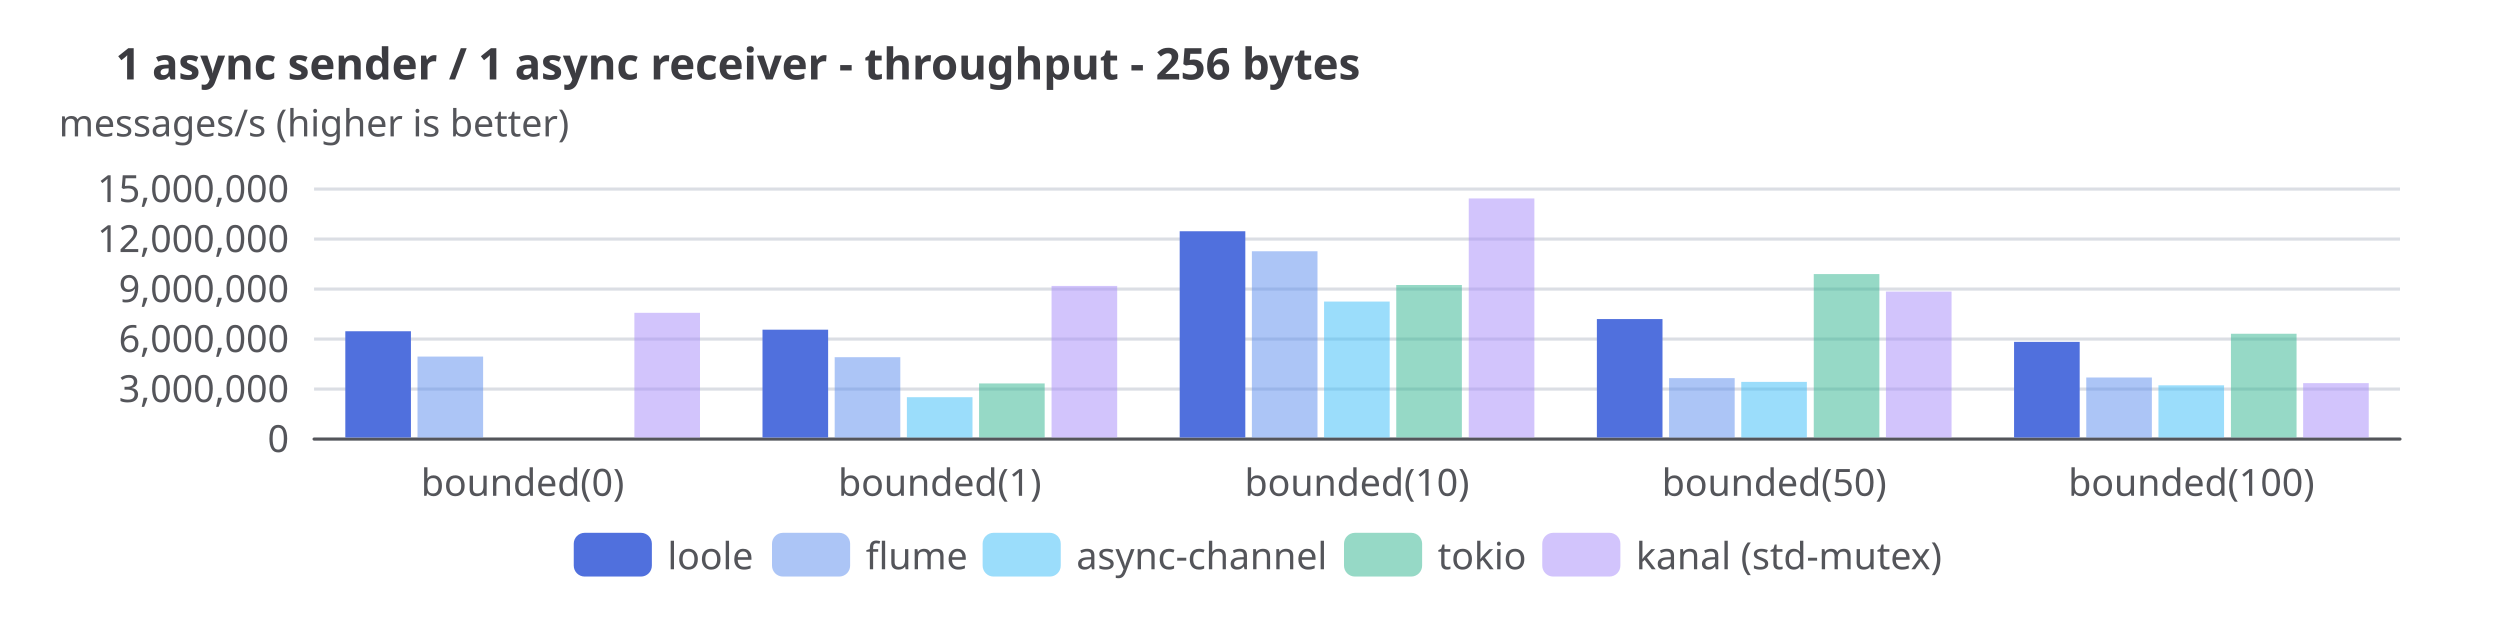
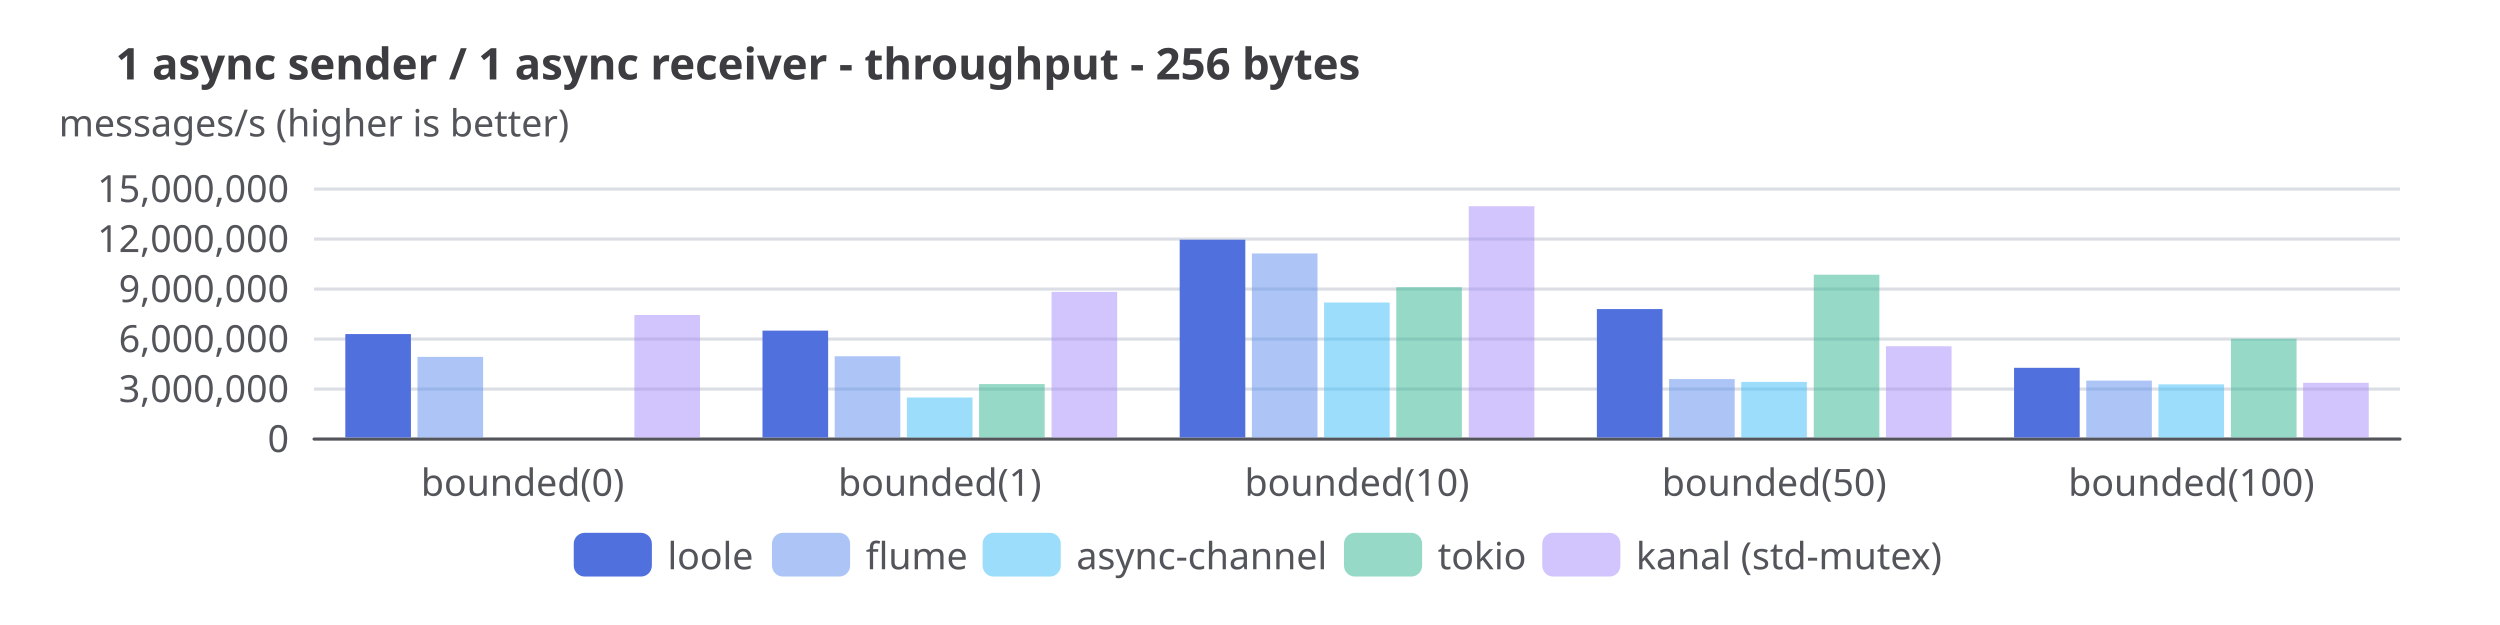
<svg xmlns="http://www.w3.org/2000/svg" width="800" height="200" version="1.1" baseProfile="full" viewBox="0 0 800 200">
  <rect width="800" height="200" x="0" y="0" fill="white" />
  <path d="M100.5 140.5L768 140.5" fill="none" pointer-events="visible" stroke="#dbdee4" class="zr11-cls-77" />
  <path d="M100.5 124.5L768 124.5" fill="none" pointer-events="visible" stroke="#dbdee4" class="zr11-cls-77" />
  <path d="M100.5 108.5L768 108.5" fill="none" pointer-events="visible" stroke="#dbdee4" class="zr11-cls-77" />
  <path d="M100.5 92.5L768 92.5" fill="none" pointer-events="visible" stroke="#dbdee4" class="zr11-cls-77" />
  <path d="M100.5 76.5L768 76.5" fill="none" pointer-events="visible" stroke="#dbdee4" class="zr11-cls-77" />
  <path d="M100.5 60.5L768 60.5" fill="none" pointer-events="visible" stroke="#dbdee4" class="zr11-cls-77" />
  <text dominant-baseline="central" text-anchor="middle" style="font-size:12px;font-family:sans-serif;" xml:space="preserve" y="-6" transform="translate(100.48 45)" fill="#54555a">messages/s (higher is better)</text>
  <path d="M100.5 140.5L768 140.5" fill="none" pointer-events="visible" stroke="#54555a" stroke-linecap="round" class="zr11-cls-77" />
  <text dominant-baseline="central" text-anchor="end" style="font-size:12px;font-family:sans-serif;" transform="translate(92.48 140)" fill="#54555a">0</text>
  <text dominant-baseline="central" text-anchor="end" style="font-size:12px;font-family:sans-serif;" transform="translate(92.48 124)" fill="#54555a">3,000,000</text>
  <text dominant-baseline="central" text-anchor="end" style="font-size:12px;font-family:sans-serif;" transform="translate(92.48 108)" fill="#54555a">6,000,000</text>
  <text dominant-baseline="central" text-anchor="end" style="font-size:12px;font-family:sans-serif;" transform="translate(92.48 92)" fill="#54555a">9,000,000</text>
  <text dominant-baseline="central" text-anchor="end" style="font-size:12px;font-family:sans-serif;" transform="translate(92.48 76)" fill="#54555a">12,000,000</text>
  <text dominant-baseline="central" text-anchor="end" style="font-size:12px;font-family:sans-serif;" transform="translate(92.48 60)" fill="#54555a">15,000,000</text>
  <text dominant-baseline="central" text-anchor="middle" style="font-size:12px;font-family:sans-serif;" y="6" transform="translate(167.232 148)" fill="#54555a">bounded(0)</text>
  <text dominant-baseline="central" text-anchor="middle" style="font-size:12px;font-family:sans-serif;" y="6" transform="translate(300.736 148)" fill="#54555a">bounded(1)</text>
  <text dominant-baseline="central" text-anchor="middle" style="font-size:12px;font-family:sans-serif;" y="6" transform="translate(434.24 148)" fill="#54555a">bounded(10)</text>
  <text dominant-baseline="central" text-anchor="middle" style="font-size:12px;font-family:sans-serif;" y="6" transform="translate(567.744 148)" fill="#54555a">bounded(50)</text>
  <text dominant-baseline="central" text-anchor="middle" style="font-size:12px;font-family:sans-serif;" y="6" transform="translate(701.248 148)" fill="#54555a">bounded(100)</text>
-   <path d="M110.5 140l21 0l0 -34l-21 0Z" fill="#5070dd" ecmeta_series_index="0" ecmeta_data_index="0" ecmeta_ssr_type="chart" class="zr11-cls-78" />
-   <path d="M244 140l21 0l0 -34.5l-21 0Z" fill="#5070dd" ecmeta_series_index="0" ecmeta_data_index="1" ecmeta_ssr_type="chart" class="zr11-cls-78" />
-   <path d="M377.5 140l21 0l0 -66l-21 0Z" fill="#5070dd" ecmeta_series_index="0" ecmeta_data_index="2" ecmeta_ssr_type="chart" class="zr11-cls-78" />
-   <path d="M511 140l21 0l0 -37.9l-21 0Z" fill="#5070dd" ecmeta_series_index="0" ecmeta_data_index="3" ecmeta_ssr_type="chart" class="zr11-cls-78" />
-   <path d="M644.5 140l21 0l0 -30.6l-21 0Z" fill="#5070dd" ecmeta_series_index="0" ecmeta_data_index="4" ecmeta_ssr_type="chart" class="zr11-cls-78" />
-   <path d="M133.6 140l21 0l0 -25.9l-21 0Z" fill="rgb(91,141,239)" fill-opacity="0.5" ecmeta_series_index="1" ecmeta_data_index="0" ecmeta_ssr_type="chart" class="zr11-cls-79" />
-   <path d="M267.1 140l21 0l0 -25.7l-21 0Z" fill="rgb(91,141,239)" fill-opacity="0.5" ecmeta_series_index="1" ecmeta_data_index="1" ecmeta_ssr_type="chart" class="zr11-cls-79" />
-   <path d="M400.6 140l21 0l0 -59.6l-21 0Z" fill="rgb(91,141,239)" fill-opacity="0.5" ecmeta_series_index="1" ecmeta_data_index="2" ecmeta_ssr_type="chart" class="zr11-cls-79" />
-   <path d="M534.1 140l21 0l0 -19l-21 0Z" fill="rgb(91,141,239)" fill-opacity="0.5" ecmeta_series_index="1" ecmeta_data_index="3" ecmeta_ssr_type="chart" class="zr11-cls-79" />
-   <path d="M667.6 140l21 0l0 -19.2l-21 0Z" fill="rgb(91,141,239)" fill-opacity="0.5" ecmeta_series_index="1" ecmeta_data_index="4" ecmeta_ssr_type="chart" class="zr11-cls-79" />
-   <path d="M290.2 140l21 0l0 -12.9l-21 0Z" fill="rgb(56,189,248)" fill-opacity="0.5" ecmeta_series_index="2" ecmeta_data_index="1" ecmeta_ssr_type="chart" class="zr11-cls-80" />
-   <path d="M423.7 140l21 0l0 -43.5l-21 0Z" fill="rgb(56,189,248)" fill-opacity="0.5" ecmeta_series_index="2" ecmeta_data_index="2" ecmeta_ssr_type="chart" class="zr11-cls-80" />
+   <path d="M110.5 140l21 0l0 -33.1l-21 0Z" fill="#5070dd" ecmeta_series_index="0" ecmeta_data_index="0" ecmeta_ssr_type="chart" class="zr11-cls-78" />
+   <path d="M244 140l21 0l0 -34.2l-21 0Z" fill="#5070dd" ecmeta_series_index="0" ecmeta_data_index="1" ecmeta_ssr_type="chart" class="zr11-cls-78" />
+   <path d="M377.5 140l21 0l0 -63.3l-21 0Z" fill="#5070dd" ecmeta_series_index="0" ecmeta_data_index="2" ecmeta_ssr_type="chart" class="zr11-cls-78" />
+   <path d="M511 140l21 0l0 -41.1l-21 0Z" fill="#5070dd" ecmeta_series_index="0" ecmeta_data_index="3" ecmeta_ssr_type="chart" class="zr11-cls-78" />
+   <path d="M644.5 140l21 0l0 -22.3l-21 0Z" fill="#5070dd" ecmeta_series_index="0" ecmeta_data_index="4" ecmeta_ssr_type="chart" class="zr11-cls-78" />
+   <path d="M133.6 140l21 0l0 -25.8l-21 0Z" fill="rgb(91,141,239)" fill-opacity="0.5" ecmeta_series_index="1" ecmeta_data_index="0" ecmeta_ssr_type="chart" class="zr11-cls-79" />
+   <path d="M267.1 140l21 0l0 -26l-21 0Z" fill="rgb(91,141,239)" fill-opacity="0.5" ecmeta_series_index="1" ecmeta_data_index="1" ecmeta_ssr_type="chart" class="zr11-cls-79" />
+   <path d="M400.6 140l21 0l0 -58.9l-21 0Z" fill="rgb(91,141,239)" fill-opacity="0.5" ecmeta_series_index="1" ecmeta_data_index="2" ecmeta_ssr_type="chart" class="zr11-cls-79" />
+   <path d="M534.1 140l21 0l0 -18.7l-21 0Z" fill="rgb(91,141,239)" fill-opacity="0.5" ecmeta_series_index="1" ecmeta_data_index="3" ecmeta_ssr_type="chart" class="zr11-cls-79" />
+   <path d="M667.6 140l21 0l0 -18.2l-21 0Z" fill="rgb(91,141,239)" fill-opacity="0.5" ecmeta_series_index="1" ecmeta_data_index="4" ecmeta_ssr_type="chart" class="zr11-cls-79" />
+   <path d="M290.2 140l21 0l0 -12.8l-21 0Z" fill="rgb(56,189,248)" fill-opacity="0.5" ecmeta_series_index="2" ecmeta_data_index="1" ecmeta_ssr_type="chart" class="zr11-cls-80" />
+   <path d="M423.7 140l21 0l0 -43.2l-21 0Z" fill="rgb(56,189,248)" fill-opacity="0.5" ecmeta_series_index="2" ecmeta_data_index="2" ecmeta_ssr_type="chart" class="zr11-cls-80" />
  <path d="M557.2 140l21 0l0 -17.8l-21 0Z" fill="rgb(56,189,248)" fill-opacity="0.5" ecmeta_series_index="2" ecmeta_data_index="3" ecmeta_ssr_type="chart" class="zr11-cls-80" />
-   <path d="M690.7 140l21 0l0 -16.7l-21 0Z" fill="rgb(56,189,248)" fill-opacity="0.5" ecmeta_series_index="2" ecmeta_data_index="4" ecmeta_ssr_type="chart" class="zr11-cls-80" />
-   <path d="M313.3 140l21 0l0 -17.3l-21 0Z" fill="rgb(47,181,142)" fill-opacity="0.5" ecmeta_series_index="3" ecmeta_data_index="1" ecmeta_ssr_type="chart" class="zr11-cls-81" />
-   <path d="M446.8 140l21 0l0 -48.8l-21 0Z" fill="rgb(47,181,142)" fill-opacity="0.5" ecmeta_series_index="3" ecmeta_data_index="2" ecmeta_ssr_type="chart" class="zr11-cls-81" />
-   <path d="M580.4 140l21 0l0 -52.3l-21 0Z" fill="rgb(47,181,142)" fill-opacity="0.5" ecmeta_series_index="3" ecmeta_data_index="3" ecmeta_ssr_type="chart" class="zr11-cls-81" />
-   <path d="M713.9 140l21 0l0 -33.2l-21 0Z" fill="rgb(47,181,142)" fill-opacity="0.5" ecmeta_series_index="3" ecmeta_data_index="4" ecmeta_ssr_type="chart" class="zr11-cls-81" />
-   <path d="M203 140l21 0l0 -39.9l-21 0Z" fill="rgb(167,139,250)" fill-opacity="0.5" ecmeta_series_index="4" ecmeta_data_index="0" ecmeta_ssr_type="chart" class="zr11-cls-82" />
-   <path d="M336.5 140l21 0l0 -48.5l-21 0Z" fill="rgb(167,139,250)" fill-opacity="0.5" ecmeta_series_index="4" ecmeta_data_index="1" ecmeta_ssr_type="chart" class="zr11-cls-82" />
-   <path d="M470 140l21 0l0 -76.5l-21 0Z" fill="rgb(167,139,250)" fill-opacity="0.5" ecmeta_series_index="4" ecmeta_data_index="2" ecmeta_ssr_type="chart" class="zr11-cls-82" />
-   <path d="M603.5 140l21 0l0 -46.7l-21 0Z" fill="rgb(167,139,250)" fill-opacity="0.5" ecmeta_series_index="4" ecmeta_data_index="3" ecmeta_ssr_type="chart" class="zr11-cls-82" />
-   <path d="M737 140l21 0l0 -17.4l-21 0Z" fill="rgb(167,139,250)" fill-opacity="0.5" ecmeta_series_index="4" ecmeta_data_index="4" ecmeta_ssr_type="chart" class="zr11-cls-82" />
+   <path d="M690.7 140l21 0l0 -17l-21 0Z" fill="rgb(56,189,248)" fill-opacity="0.5" ecmeta_series_index="2" ecmeta_data_index="4" ecmeta_ssr_type="chart" class="zr11-cls-80" />
+   <path d="M313.3 140l21 0l0 -17.1l-21 0Z" fill="rgb(47,181,142)" fill-opacity="0.5" ecmeta_series_index="3" ecmeta_data_index="1" ecmeta_ssr_type="chart" class="zr11-cls-81" />
+   <path d="M446.8 140l21 0l0 -48.1l-21 0Z" fill="rgb(47,181,142)" fill-opacity="0.5" ecmeta_series_index="3" ecmeta_data_index="2" ecmeta_ssr_type="chart" class="zr11-cls-81" />
+   <path d="M580.4 140l21 0l0 -52.1l-21 0Z" fill="rgb(47,181,142)" fill-opacity="0.5" ecmeta_series_index="3" ecmeta_data_index="3" ecmeta_ssr_type="chart" class="zr11-cls-81" />
+   <path d="M713.9 140l21 0l0 -31.6l-21 0Z" fill="rgb(47,181,142)" fill-opacity="0.5" ecmeta_series_index="3" ecmeta_data_index="4" ecmeta_ssr_type="chart" class="zr11-cls-81" />
+   <path d="M203 140l21 0l0 -39.2l-21 0Z" fill="rgb(167,139,250)" fill-opacity="0.5" ecmeta_series_index="4" ecmeta_data_index="0" ecmeta_ssr_type="chart" class="zr11-cls-82" />
+   <path d="M336.5 140l21 0l0 -46.6l-21 0Z" fill="rgb(167,139,250)" fill-opacity="0.5" ecmeta_series_index="4" ecmeta_data_index="1" ecmeta_ssr_type="chart" class="zr11-cls-82" />
+   <path d="M470 140l21 0l0 -74l-21 0Z" fill="rgb(167,139,250)" fill-opacity="0.5" ecmeta_series_index="4" ecmeta_data_index="2" ecmeta_ssr_type="chart" class="zr11-cls-82" />
+   <path d="M603.5 140l21 0l0 -29.2l-21 0Z" fill="rgb(167,139,250)" fill-opacity="0.5" ecmeta_series_index="4" ecmeta_data_index="3" ecmeta_ssr_type="chart" class="zr11-cls-82" />
+   <path d="M737 140l21 0l0 -17.5l-21 0Z" fill="rgb(167,139,250)" fill-opacity="0.5" ecmeta_series_index="4" ecmeta_data_index="4" ecmeta_ssr_type="chart" class="zr11-cls-82" />
  <path d="M-5 -5.5l442.8 0l0 25l-442.8 0Z" transform="translate(183.6 170.5)" fill="rgb(0,0,0)" fill-opacity="0" stroke="#b7b9be" stroke-width="0" class="zr11-cls-77" />
  <path d="M3.5 0L21.5 0A3.5 3.5 0 0 1 25 3.5L25 10.5A3.5 3.5 0 0 1 21.5 14L3.5 14A3.5 3.5 0 0 1 0 10.5L0 3.5A3.5 3.5 0 0 1 3.5 0Z" transform="translate(183.6 170.5)" fill="#5070dd" ecmeta_series_index="0" ecmeta_data_index="0" ecmeta_ssr_type="legend" ecmeta_silent="true" class="zr11-cls-77" />
  <text dominant-baseline="central" text-anchor="start" style="font-size:12px;font-family:sans-serif;" x="30" y="7" transform="translate(183.6 170.5)" fill="#54555a">loole</text>
  <path d="M0 0l55.4 0l0 14l-55.4 0Z" transform="translate(183.6 170.5)" fill="none" pointer-events="visible" ecmeta_series_index="0" ecmeta_data_index="0" ecmeta_ssr_type="legend" class="zr11-cls-83" />
  <path d="M3.5 0L21.5 0A3.5 3.5 0 0 1 25 3.5L25 10.5A3.5 3.5 0 0 1 21.5 14L3.5 14A3.5 3.5 0 0 1 0 10.5L0 3.5A3.5 3.5 0 0 1 3.5 0Z" transform="translate(247.04 170.5)" fill="rgb(91,141,239)" fill-opacity="0.5" ecmeta_series_index="1" ecmeta_data_index="1" ecmeta_ssr_type="legend" ecmeta_silent="true" class="zr11-cls-77" />
  <text dominant-baseline="central" text-anchor="start" style="font-size:12px;font-family:sans-serif;" x="30" y="7" transform="translate(247.04 170.5)" fill="#54555a">flume</text>
  <path d="M0 0l59.4 0l0 14l-59.4 0Z" transform="translate(247.04 170.5)" fill="none" pointer-events="visible" ecmeta_series_index="1" ecmeta_data_index="1" ecmeta_ssr_type="legend" class="zr11-cls-83" />
  <path d="M3.5 0L21.5 0A3.5 3.5 0 0 1 25 3.5L25 10.5A3.5 3.5 0 0 1 21.5 14L3.5 14A3.5 3.5 0 0 1 0 10.5L0 3.5A3.5 3.5 0 0 1 3.5 0Z" transform="translate(314.44 170.5)" fill="rgb(56,189,248)" fill-opacity="0.5" ecmeta_series_index="2" ecmeta_data_index="2" ecmeta_ssr_type="legend" ecmeta_silent="true" class="zr11-cls-77" />
  <text dominant-baseline="central" text-anchor="start" style="font-size:12px;font-family:sans-serif;" x="30" y="7" transform="translate(314.44 170.5)" fill="#54555a">async-channel</text>
  <path d="M0 0l107.6 0l0 14l-107.6 0Z" transform="translate(314.44 170.5)" fill="none" pointer-events="visible" ecmeta_series_index="2" ecmeta_data_index="2" ecmeta_ssr_type="legend" class="zr11-cls-83" />
  <path d="M3.5 0L21.5 0A3.5 3.5 0 0 1 25 3.5L25 10.5A3.5 3.5 0 0 1 21.5 14L3.5 14A3.5 3.5 0 0 1 0 10.5L0 3.5A3.5 3.5 0 0 1 3.5 0Z" transform="translate(430.08 170.5)" fill="rgb(47,181,142)" fill-opacity="0.5" ecmeta_series_index="3" ecmeta_data_index="3" ecmeta_ssr_type="legend" ecmeta_silent="true" class="zr11-cls-77" />
  <text dominant-baseline="central" text-anchor="start" style="font-size:12px;font-family:sans-serif;" x="30" y="7" transform="translate(430.08 170.5)" fill="#54555a">tokio</text>
  <path d="M0 0l55.4 0l0 14l-55.4 0Z" transform="translate(430.08 170.5)" fill="none" pointer-events="visible" ecmeta_series_index="3" ecmeta_data_index="3" ecmeta_ssr_type="legend" class="zr11-cls-83" />
  <path d="M3.5 0L21.5 0A3.5 3.5 0 0 1 25 3.5L25 10.5A3.5 3.5 0 0 1 21.5 14L3.5 14A3.5 3.5 0 0 1 0 10.5L0 3.5A3.5 3.5 0 0 1 3.5 0Z" transform="translate(493.52 170.5)" fill="rgb(167,139,250)" fill-opacity="0.5" ecmeta_series_index="4" ecmeta_data_index="4" ecmeta_ssr_type="legend" ecmeta_silent="true" class="zr11-cls-77" />
  <text dominant-baseline="central" text-anchor="start" style="font-size:12px;font-family:sans-serif;" xml:space="preserve" x="30" y="7" transform="translate(493.52 170.5)" fill="#54555a">kanal (std-mutex)</text>
  <path d="M0 0l122.9 0l0 14l-122.9 0Z" transform="translate(493.52 170.5)" fill="none" pointer-events="visible" ecmeta_series_index="4" ecmeta_data_index="4" ecmeta_ssr_type="legend" class="zr11-cls-83" />
  <path d="M-5 -5l372.6 0l0 24l-372.6 0Z" transform="translate(37 13)" fill="rgb(0,0,0)" fill-opacity="0" stroke="#3c3c41" stroke-width="0" class="zr11-cls-77" />
  <text dominant-baseline="central" text-anchor="start" style="font-size:14px;font-family:sans-serif;font-weight:bold;" xml:space="preserve" y="7" transform="translate(37 13)" fill="#3c3c41">1 async sender / 1 async receiver - throughput - 256 bytes</text>
  <style>
.zr11-cls-77:hover {
pointer-events:none;
}
.zr11-cls-78:hover {
cursor:pointer;
fill:rgba(88,123,243,1);
}
.zr11-cls-79:hover {
cursor:pointer;
fill:rgba(100,155,255,0.5);
}
.zr11-cls-80:hover {
cursor:pointer;
fill:rgba(61,207,255,0.5);
}
.zr11-cls-81:hover {
cursor:pointer;
fill:rgba(51,199,156,0.5);
}
.zr11-cls-82:hover {
cursor:pointer;
fill:rgba(183,152,255,0.5);
}
.zr11-cls-83:hover {
cursor:pointer;
fill:rgba(0,0,0,0);
}



</style>
</svg>
